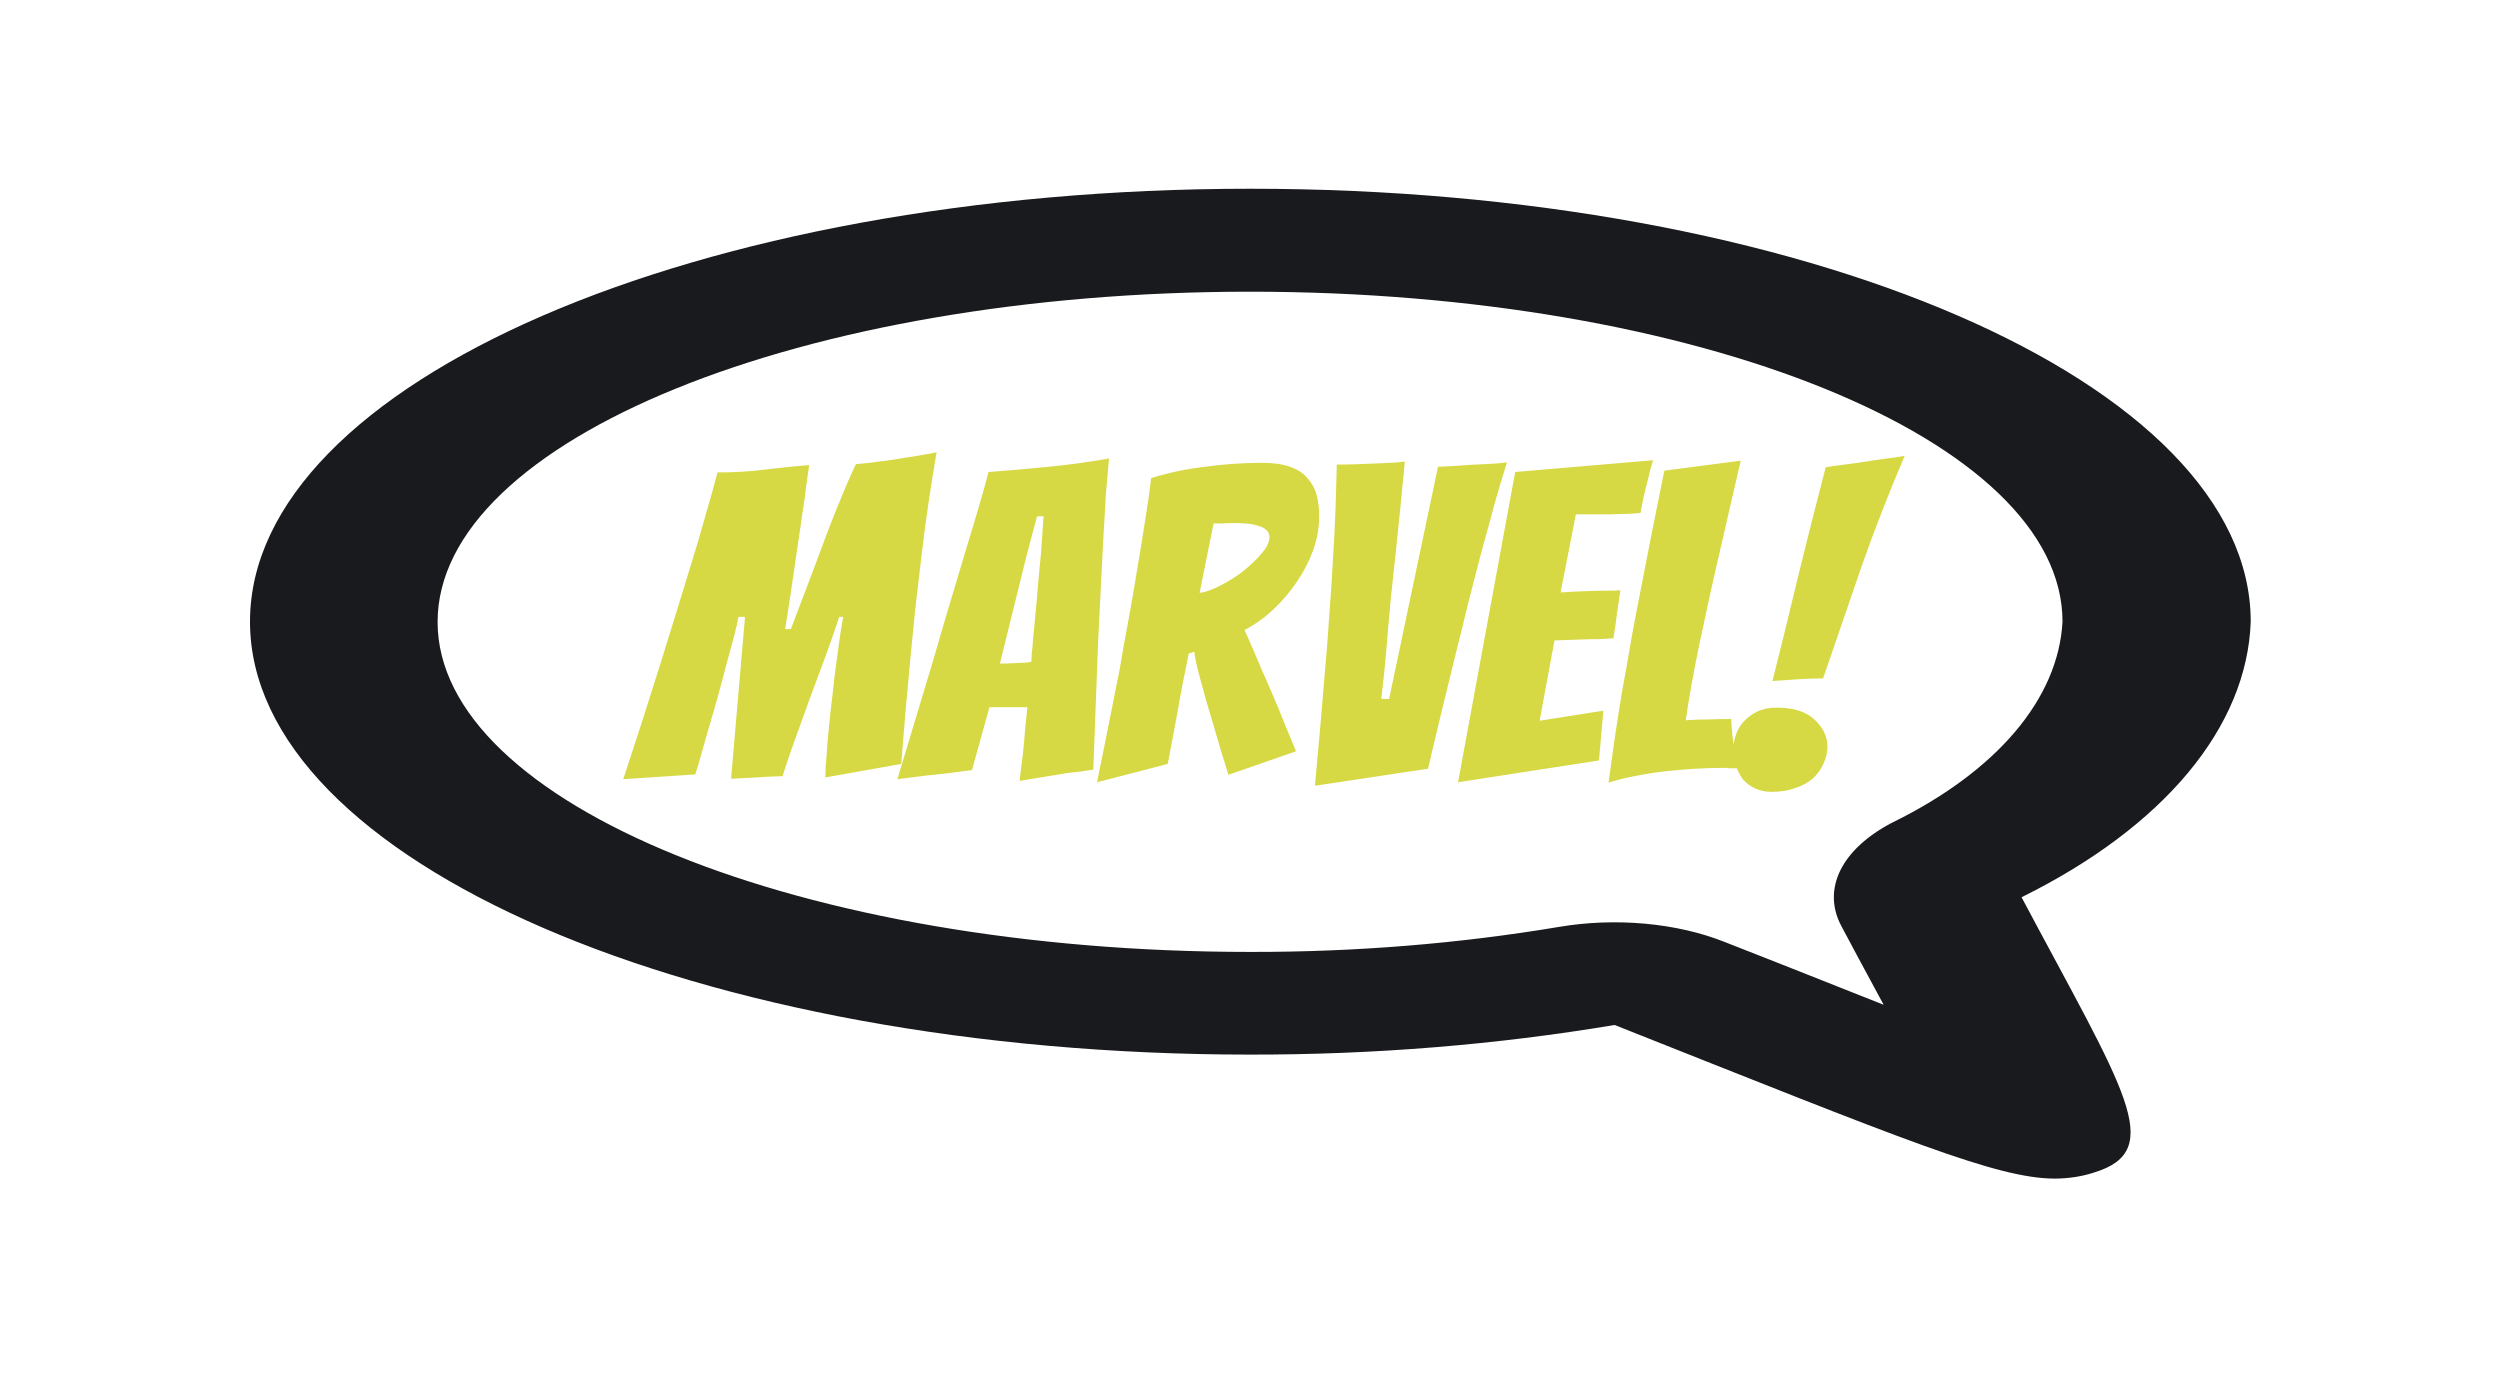
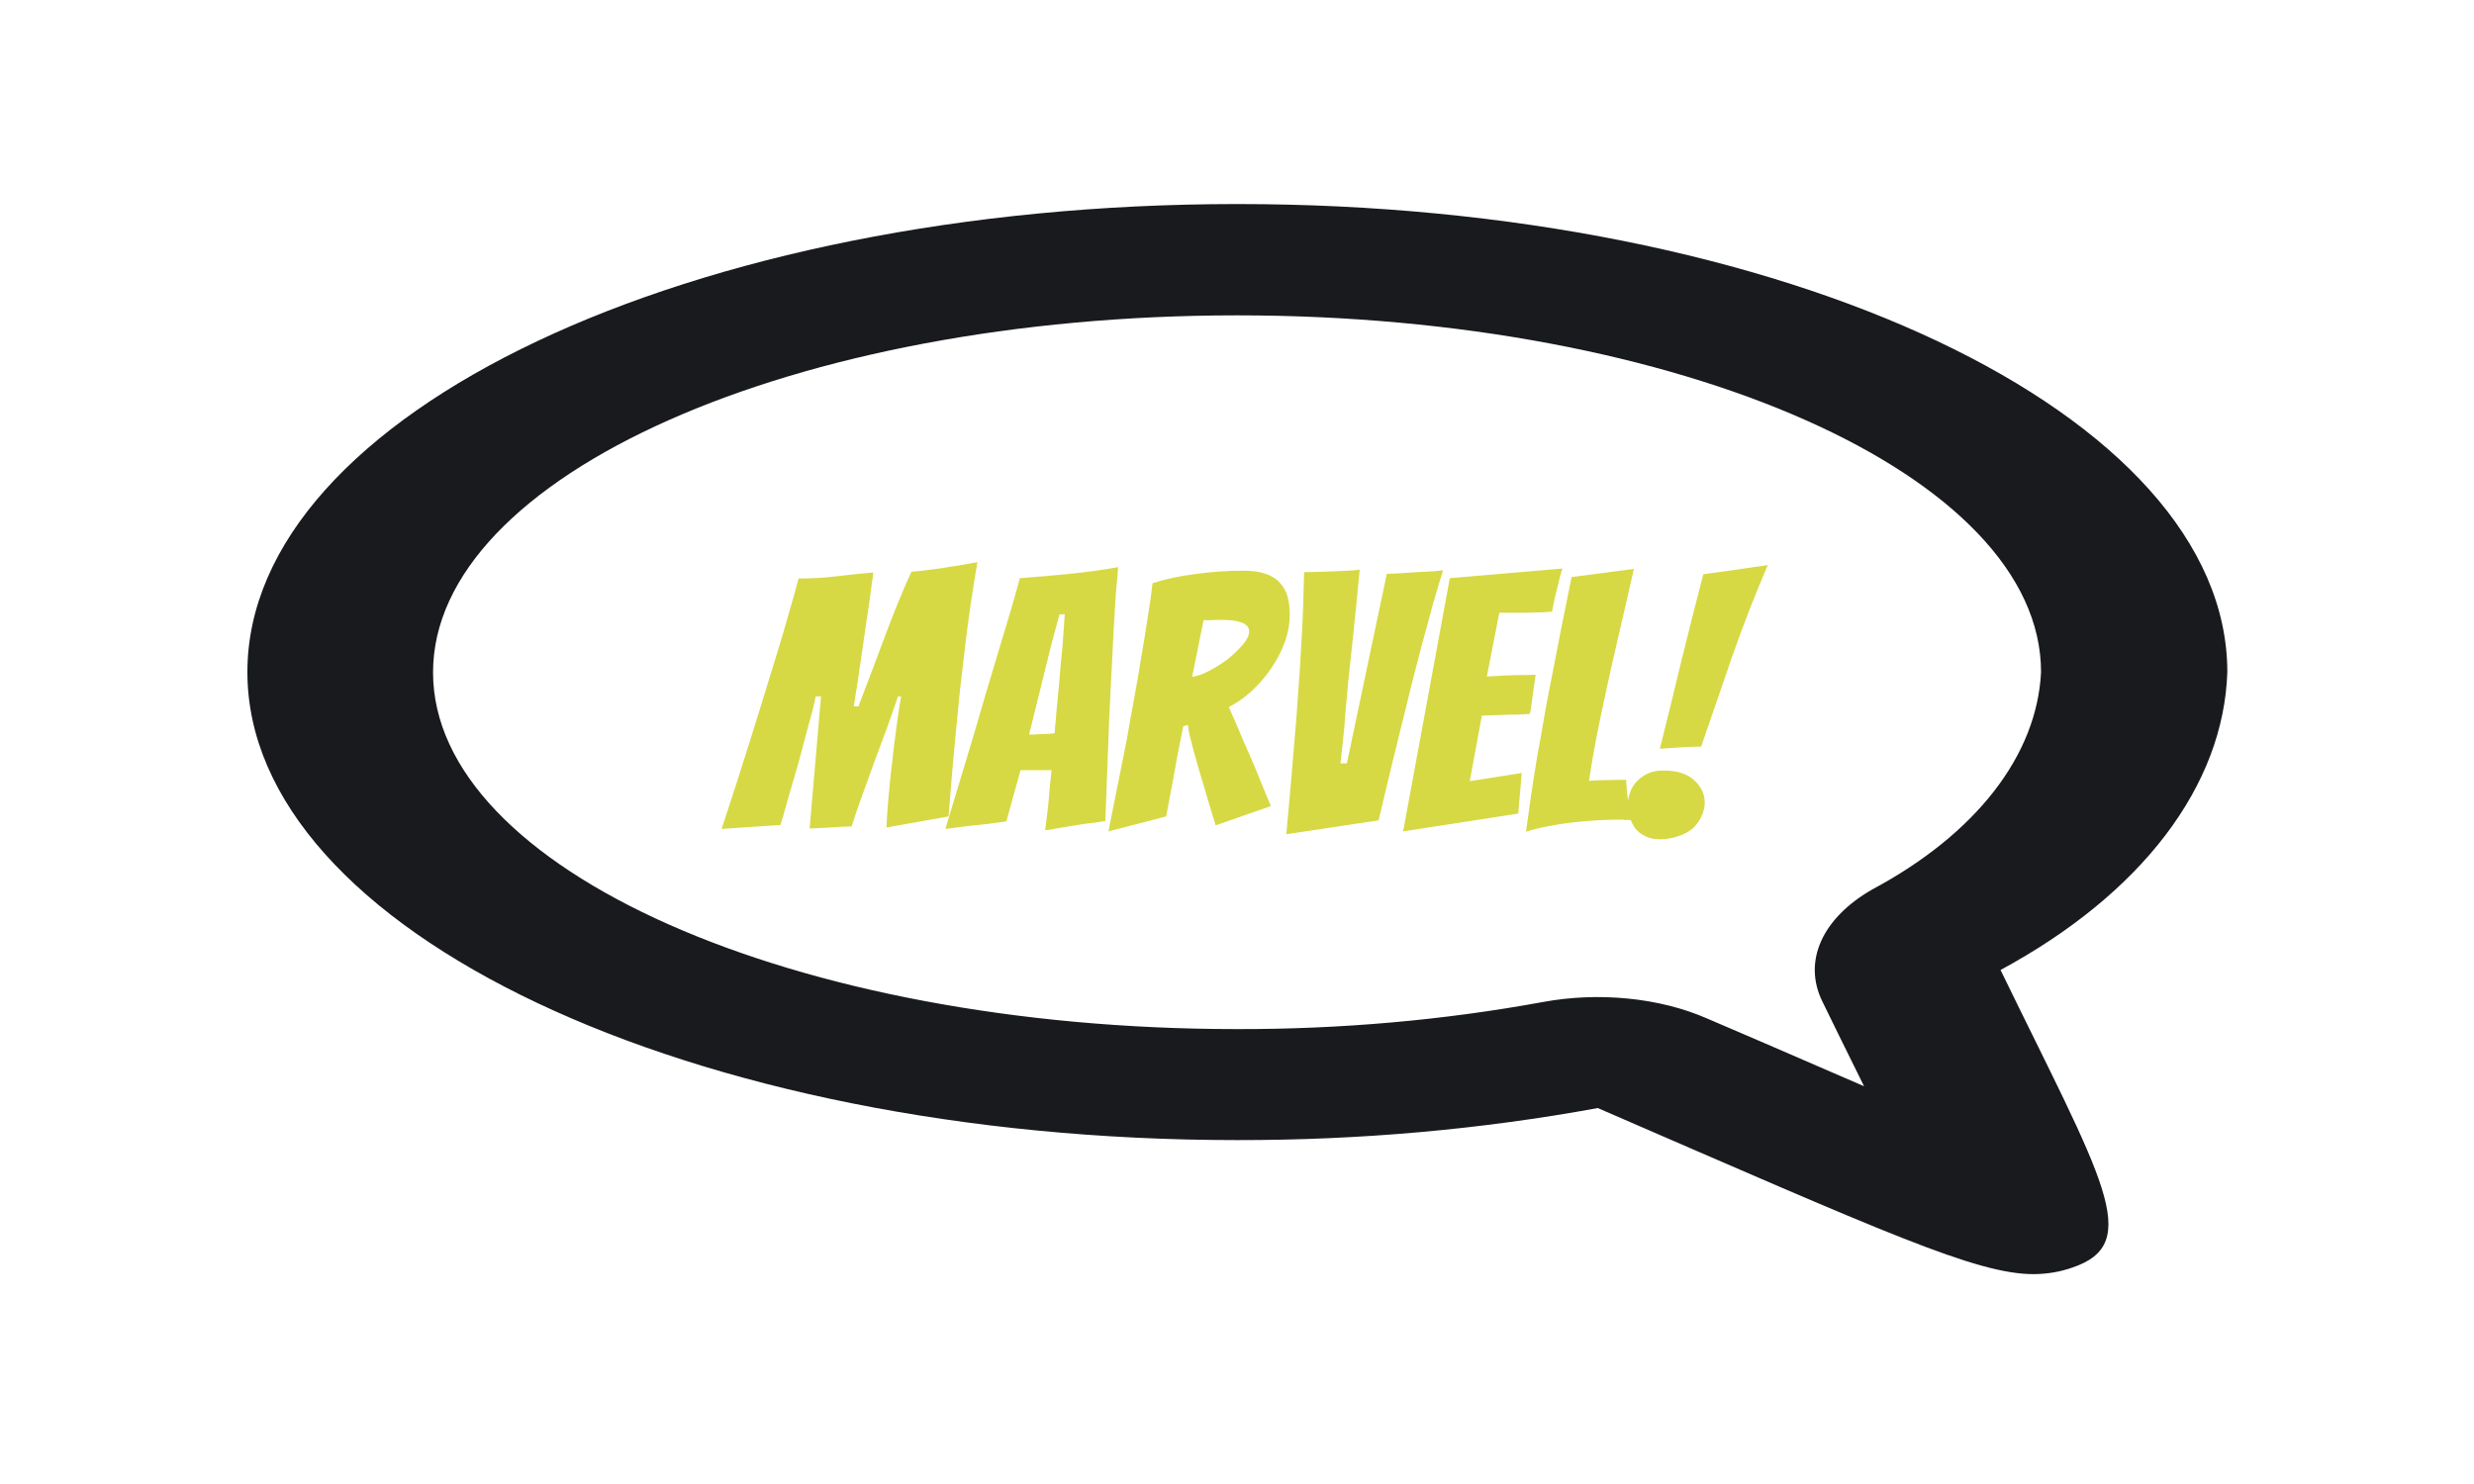
- <svg xmlns="http://www.w3.org/2000/svg" width="275" height="151" viewBox="0 0 275 151" fill="none">
-   <path d="M137.5 32.087C186.771 32.087 226.875 48.37 226.875 68.384C226.653 72.579 224.874 76.704 221.647 80.508C218.419 84.312 213.812 87.714 208.106 90.506C205.373 91.938 203.409 93.756 202.429 95.76C201.449 97.763 201.491 99.877 202.549 101.868C203.844 104.297 205.035 106.531 206.158 108.594L207.201 110.526L196.086 106.122L189.681 103.605C187.092 102.576 184.102 101.891 180.949 101.605C177.795 101.319 174.563 101.439 171.508 101.956C160.491 103.804 149.031 104.733 137.511 104.712C88.241 104.712 48.136 88.429 48.136 68.416C48.136 48.402 88.229 32.087 137.5 32.087ZM137.5 20.762C76.771 20.762 27.5 42.085 27.5 68.384C27.5 94.683 76.771 116.006 137.5 116.006C151.09 116.026 164.608 114.928 177.604 112.747C209.687 125.475 219.668 129.646 226.073 129.646C227.571 129.635 229.038 129.408 230.324 128.985C238.414 126.525 233.635 119.894 222.372 98.697C230.129 94.862 236.369 90.192 240.706 84.977C245.042 79.763 247.382 74.115 247.58 68.384C247.58 42.085 198.309 20.762 137.58 20.762H137.5Z" fill="#191A1D" />
-   <path d="M68.56 85.712C69.968 81.456 71.312 77.28 72.592 73.184C73.136 71.456 73.696 69.648 74.272 67.76C74.848 65.872 75.424 64 76 62.144C76.576 60.288 77.104 58.496 77.584 56.768C78.096 55.04 78.544 53.44 78.928 51.968C80.688 51.968 82.352 51.872 83.92 51.68C85.488 51.488 87.184 51.312 89.008 51.152C88.912 51.856 88.8 52.656 88.672 53.552C88.576 54.416 88.448 55.328 88.288 56.288C88.16 57.248 88.016 58.24 87.856 59.264C87.696 60.288 87.504 61.6 87.28 63.2C87.056 64.8 86.752 66.8 86.368 69.2H86.992C87.92 66.768 88.688 64.752 89.296 63.152C89.904 61.52 90.4 60.192 90.784 59.168C91.168 58.144 91.552 57.152 91.936 56.192C92.352 55.2 92.736 54.272 93.088 53.408C93.472 52.512 93.824 51.728 94.144 51.056C94.944 50.992 95.696 50.912 96.4 50.816C97.104 50.72 97.808 50.624 98.512 50.528C99.216 50.4 99.92 50.288 100.624 50.192C101.36 50.064 102.16 49.92 103.024 49.76C102.704 51.616 102.4 53.52 102.112 55.472C101.824 57.424 101.568 59.376 101.344 61.328C101.12 63.248 100.896 65.152 100.672 67.04C100.48 68.928 100.304 70.72 100.144 72.416C99.76 76.384 99.424 80.256 99.136 84.032L90.784 85.52C90.784 85.36 90.8 84.928 90.832 84.224C90.896 83.52 90.96 82.656 91.024 81.632C91.12 80.608 91.232 79.472 91.36 78.224C91.52 76.976 91.664 75.728 91.792 74.48C91.952 73.232 92.112 72.032 92.272 70.88C92.432 69.696 92.592 68.688 92.752 67.856H92.32C91.872 69.2 91.376 70.624 90.832 72.128C90.288 73.6 89.728 75.104 89.152 76.64C88.608 78.176 88.064 79.68 87.52 81.152C86.976 82.624 86.496 84.032 86.08 85.376C84.96 85.408 84 85.456 83.2 85.52C82.4 85.552 81.472 85.6 80.416 85.664L81.952 67.856H81.232C81.168 68.272 81.008 68.976 80.752 69.968C80.496 70.928 80.192 72.048 79.84 73.328C79.52 74.576 79.168 75.888 78.784 77.264C78.4 78.608 78.032 79.872 77.68 81.056C77.36 82.208 77.088 83.168 76.864 83.936C76.64 84.672 76.512 85.088 76.48 85.184L68.56 85.712ZM117.383 85.04C116.583 85.168 115.703 85.312 114.743 85.472C113.783 85.632 112.919 85.776 112.151 85.904C112.279 84.848 112.407 83.808 112.535 82.784C112.631 81.888 112.711 80.992 112.775 80.096C112.871 79.2 112.951 78.432 113.015 77.792H108.839L106.919 84.704C106.215 84.8 105.383 84.912 104.423 85.04C103.463 85.136 102.567 85.232 101.735 85.328C100.711 85.456 99.703 85.584 98.711 85.712C99.991 81.456 101.255 77.264 102.503 73.136C103.015 71.408 103.543 69.6 104.087 67.712C104.663 65.824 105.223 63.952 105.767 62.096C106.343 60.208 106.887 58.4 107.399 56.672C107.911 54.944 108.359 53.36 108.743 51.92C110.919 51.76 113.127 51.568 115.367 51.344C117.639 51.12 119.847 50.816 121.991 50.432C121.895 51.456 121.783 52.736 121.655 54.272C121.559 55.776 121.463 57.424 121.367 59.216C121.271 61.008 121.175 62.88 121.079 64.832C120.983 66.784 120.887 68.704 120.791 70.592C120.631 75.008 120.455 79.696 120.263 84.656C119.303 84.816 118.343 84.944 117.383 85.04ZM109.991 72.992C110.119 72.992 110.343 72.992 110.663 72.992C111.015 72.96 111.367 72.944 111.719 72.944C112.103 72.912 112.455 72.896 112.775 72.896C113.095 72.864 113.319 72.832 113.447 72.8C113.447 72.608 113.463 72.288 113.495 71.84C113.559 71.36 113.607 70.832 113.639 70.256C113.703 69.648 113.767 68.992 113.831 68.288C113.895 67.584 113.959 66.896 114.023 66.224C114.151 64.592 114.311 62.832 114.503 60.944L114.791 56.768L114.071 56.816L112.967 60.944L109.991 72.992ZM120.676 86.048C121.54 81.792 122.372 77.632 123.172 73.568C123.46 71.84 123.78 70.048 124.132 68.192C124.484 66.304 124.804 64.448 125.092 62.624C125.412 60.768 125.7 58.992 125.956 57.296C126.244 55.568 126.468 54 126.628 52.592C128.452 52.016 130.42 51.6 132.532 51.344C134.644 51.056 136.74 50.912 138.82 50.912C140.068 50.912 141.092 51.056 141.892 51.344C142.724 51.632 143.364 52.048 143.812 52.592C144.292 53.104 144.628 53.712 144.82 54.416C145.012 55.12 145.108 55.904 145.108 56.768C145.108 58.048 144.884 59.312 144.436 60.56C143.988 61.776 143.38 62.944 142.612 64.064C141.876 65.152 141.012 66.16 140.02 67.088C139.06 67.984 138.02 68.72 136.9 69.296C137.476 70.576 138.084 71.984 138.724 73.52C139.396 75.024 140.02 76.464 140.596 77.84C141.236 79.44 141.892 81.04 142.564 82.64L135.124 85.232C134.484 83.184 133.908 81.264 133.396 79.472C133.172 78.736 132.948 77.984 132.724 77.216C132.5 76.416 132.292 75.664 132.1 74.96C131.908 74.256 131.748 73.632 131.62 73.088C131.492 72.512 131.412 72.048 131.38 71.696L130.756 71.888C130.564 72.912 130.324 74.112 130.036 75.488C129.78 76.864 129.54 78.192 129.316 79.472C129.028 80.976 128.74 82.496 128.452 84.032L120.676 86.048ZM131.956 65.216C132.564 65.152 133.3 64.896 134.164 64.448C135.06 64 135.908 63.472 136.708 62.864C137.508 62.224 138.196 61.568 138.772 60.896C139.348 60.224 139.636 59.632 139.636 59.12C139.636 58.768 139.524 58.496 139.3 58.304C139.076 58.08 138.756 57.92 138.34 57.824C137.956 57.696 137.524 57.616 137.044 57.584C136.564 57.552 136.068 57.536 135.556 57.536C135.204 57.536 134.836 57.552 134.452 57.584C134.1 57.584 133.78 57.584 133.492 57.584L131.956 65.216ZM144.645 86.432C145.061 81.952 145.445 77.552 145.797 73.232C145.957 71.44 146.101 69.552 146.229 67.568C146.389 65.584 146.517 63.632 146.613 61.712C146.741 59.76 146.837 57.888 146.901 56.096C146.965 54.272 147.013 52.608 147.045 51.104C147.813 51.104 148.629 51.088 149.493 51.056C150.389 51.024 151.189 50.992 151.893 50.96C152.629 50.928 153.253 50.896 153.765 50.864C154.277 50.8 154.533 50.768 154.533 50.768C154.181 54.48 153.877 57.536 153.621 59.936C153.365 62.304 153.157 64.24 152.997 65.744C152.869 67.216 152.741 68.64 152.613 70.016C152.517 71.392 152.405 72.672 152.277 73.856C152.149 75.04 152.037 76.048 151.941 76.88H152.805L158.181 51.344C159.045 51.312 159.925 51.264 160.821 51.2C161.621 51.136 162.453 51.088 163.317 51.056C164.213 51.024 165.029 50.96 165.765 50.864C165.317 52.272 164.853 53.824 164.373 55.52C163.925 57.216 163.445 58.976 162.933 60.8C162.453 62.624 161.973 64.48 161.493 66.368C161.045 68.256 160.597 70.08 160.149 71.84C159.125 75.968 158.101 80.208 157.077 84.56L144.645 86.432ZM160.384 86.048L166.672 51.92L181.84 50.624C181.616 51.328 181.424 52.048 181.264 52.784C181.104 53.392 180.944 54.032 180.784 54.704C180.656 55.344 180.544 55.92 180.448 56.432C180.128 56.464 179.664 56.496 179.056 56.528C178.48 56.528 177.856 56.544 177.184 56.576C176.512 56.576 175.824 56.576 175.12 56.576C174.448 56.576 173.856 56.576 173.344 56.576L171.664 65.168C172.656 65.104 173.584 65.056 174.448 65.024C175.152 64.992 175.872 64.976 176.608 64.976C177.344 64.976 177.888 64.96 178.24 64.928C178.112 65.824 177.984 66.704 177.856 67.568C177.76 68.432 177.632 69.312 177.472 70.208C177.152 70.24 176.624 70.272 175.888 70.304C175.184 70.304 174.464 70.32 173.728 70.352C172.896 70.384 171.984 70.416 170.992 70.448L169.36 79.28L176.368 78.176L175.888 83.648L160.384 86.048ZM189.607 84.464C188.615 84.464 187.559 84.496 186.439 84.56C185.351 84.624 184.247 84.72 183.127 84.848C182.007 84.976 180.903 85.152 179.815 85.376C178.759 85.568 177.799 85.808 176.935 86.096C177.127 84.656 177.351 83.056 177.607 81.296C177.863 79.536 178.151 77.712 178.471 75.824C178.823 73.936 179.159 72.032 179.479 70.112C179.831 68.192 180.183 66.352 180.535 64.592C181.335 60.4 182.183 56.128 183.079 51.776L191.479 50.672C190.615 54.384 189.783 58 188.983 61.52C188.631 63.024 188.279 64.592 187.927 66.224C187.575 67.824 187.239 69.392 186.919 70.928C186.599 72.464 186.311 73.952 186.055 75.392C185.799 76.832 185.591 78.112 185.431 79.232C186.231 79.168 187.079 79.136 187.975 79.136C188.903 79.104 189.719 79.088 190.423 79.088C190.455 79.696 190.503 80.304 190.567 80.912C190.631 81.488 190.695 82.016 190.759 82.496C190.855 82.976 190.919 83.408 190.951 83.792C191.015 84.144 191.063 84.384 191.095 84.512C190.839 84.512 190.583 84.512 190.327 84.512C190.103 84.48 189.863 84.464 189.607 84.464ZM200.54 74.624C199.612 74.624 198.684 74.656 197.756 74.72C196.828 74.784 195.9 74.848 194.972 74.912C195.964 70.976 196.924 67.056 197.852 63.152C198.812 59.248 199.804 55.328 200.828 51.392C201.436 51.296 202.124 51.2 202.892 51.104C203.692 51.008 204.492 50.896 205.292 50.768C206.092 50.64 206.86 50.528 207.596 50.432C208.364 50.336 209.004 50.24 209.516 50.144C207.788 54.176 206.204 58.24 204.764 62.336C203.356 66.4 201.948 70.496 200.54 74.624ZM201.02 82.16C201.02 82.768 200.876 83.376 200.588 83.984C200.332 84.592 199.948 85.136 199.436 85.616C198.924 86.064 198.284 86.416 197.516 86.672C196.748 86.96 195.868 87.104 194.876 87.104C194.204 87.104 193.596 86.976 193.052 86.72C192.508 86.464 192.06 86.128 191.708 85.712C191.388 85.264 191.132 84.768 190.94 84.224C190.748 83.68 190.652 83.136 190.652 82.592C190.652 81.984 190.748 81.408 190.94 80.864C191.132 80.288 191.42 79.792 191.804 79.376C192.22 78.928 192.716 78.56 193.292 78.272C193.9 77.984 194.62 77.84 195.452 77.84C197.308 77.84 198.7 78.288 199.628 79.184C200.556 80.048 201.02 81.04 201.02 82.16Z" fill="#D6D943" />
+ <svg xmlns="http://www.w3.org/2000/svg" width="250" height="150" viewBox="0 0 250 150" fill="none">
+   <path d="M125 31.875C169.792 31.875 206.25 48.05 206.25 67.931C206.048 72.098 204.431 76.196 201.497 79.975C198.563 83.754 194.374 87.133 189.188 89.906C186.703 91.329 184.918 93.135 184.027 95.126C183.136 97.116 183.173 99.215 184.135 101.194C185.313 103.606 186.396 105.825 187.417 107.875L188.365 109.794L178.26 105.419L172.438 102.919C170.084 101.896 167.366 101.216 164.499 100.932C161.632 100.648 158.694 100.767 155.917 101.281C145.901 103.117 135.483 104.04 125.01 104.019C80.219 104.019 43.76 87.844 43.76 67.963C43.76 48.081 80.208 31.875 125 31.875ZM125 20.625C69.792 20.625 25 41.806 25 67.931C25 94.056 69.792 115.238 125 115.238C137.354 115.258 149.644 114.166 161.458 112C190.625 124.644 199.698 128.788 205.521 128.788C206.883 128.777 208.216 128.551 209.385 128.131C216.74 125.688 212.396 119.1 202.156 98.044C209.208 94.233 214.881 89.594 218.823 84.415C222.765 79.235 224.892 73.624 225.073 67.931C225.073 41.806 180.281 20.625 125.073 20.625H125Z" fill="#191A1D" />
+   <path d="M72.92 83.784C73.976 80.592 74.984 77.46 75.944 74.388C76.352 73.092 76.772 71.736 77.204 70.32C77.636 68.904 78.068 67.5 78.5 66.108C78.932 64.716 79.328 63.372 79.688 62.076C80.072 60.78 80.408 59.58 80.696 58.476C82.016 58.476 83.264 58.404 84.44 58.26C85.616 58.116 86.888 57.984 88.256 57.864C88.184 58.392 88.1 58.992 88.004 59.664C87.932 60.312 87.836 60.996 87.716 61.716C87.62 62.436 87.512 63.18 87.392 63.948C87.272 64.716 87.128 65.7 86.96 66.9C86.792 68.1 86.564 69.6 86.276 71.4H86.744C87.44 69.576 88.016 68.064 88.472 66.864C88.928 65.64 89.3 64.644 89.588 63.876C89.876 63.108 90.164 62.364 90.452 61.644C90.764 60.9 91.052 60.204 91.316 59.556C91.604 58.884 91.868 58.296 92.108 57.792C92.708 57.744 93.272 57.684 93.8 57.612C94.328 57.54 94.856 57.468 95.384 57.396C95.912 57.3 96.44 57.216 96.968 57.144C97.52 57.048 98.12 56.94 98.768 56.82C98.528 58.212 98.3 59.64 98.084 61.104C97.868 62.568 97.676 64.032 97.508 65.496C97.34 66.936 97.172 68.364 97.004 69.78C96.86 71.196 96.728 72.54 96.608 73.812C96.32 76.788 96.068 79.692 95.852 82.524L89.588 83.64C89.588 83.52 89.6 83.196 89.624 82.668C89.672 82.14 89.72 81.492 89.768 80.724C89.84 79.956 89.924 79.104 90.02 78.168C90.14 77.232 90.248 76.296 90.344 75.36C90.464 74.424 90.584 73.524 90.704 72.66C90.824 71.772 90.944 71.016 91.064 70.392H90.74C90.404 71.4 90.032 72.468 89.624 73.596C89.216 74.7 88.796 75.828 88.364 76.98C87.956 78.132 87.548 79.26 87.14 80.364C86.732 81.468 86.372 82.524 86.06 83.532C85.22 83.556 84.5 83.592 83.9 83.64C83.3 83.664 82.604 83.7 81.812 83.748L82.964 70.392H82.424C82.376 70.704 82.256 71.232 82.064 71.976C81.872 72.696 81.644 73.536 81.38 74.496C81.14 75.432 80.876 76.416 80.588 77.448C80.3 78.456 80.024 79.404 79.76 80.292C79.52 81.156 79.316 81.876 79.148 82.452C78.98 83.004 78.884 83.316 78.86 83.388L72.92 83.784ZM109.537 83.28C108.937 83.376 108.277 83.484 107.557 83.604C106.837 83.724 106.189 83.832 105.613 83.928C105.709 83.136 105.805 82.356 105.901 81.588C105.973 80.916 106.033 80.244 106.081 79.572C106.153 78.9 106.213 78.324 106.261 77.844H103.129L101.689 83.028C101.161 83.1 100.537 83.184 99.817 83.28C99.097 83.352 98.425 83.424 97.801 83.496C97.033 83.592 96.277 83.688 95.533 83.784C96.493 80.592 97.441 77.448 98.377 74.352C98.761 73.056 99.157 71.7 99.565 70.284C99.997 68.868 100.417 67.464 100.825 66.072C101.257 64.656 101.665 63.3 102.049 62.004C102.433 60.708 102.769 59.52 103.057 58.44C104.689 58.32 106.345 58.176 108.025 58.008C109.729 57.84 111.385 57.612 112.993 57.324C112.921 58.092 112.837 59.052 112.741 60.204C112.669 61.332 112.597 62.568 112.525 63.912C112.453 65.256 112.381 66.66 112.309 68.124C112.237 69.588 112.165 71.028 112.093 72.444C111.973 75.756 111.841 79.272 111.697 82.992C110.977 83.112 110.257 83.208 109.537 83.28ZM103.993 74.244C104.089 74.244 104.257 74.244 104.497 74.244C104.761 74.22 105.025 74.208 105.289 74.208C105.577 74.184 105.841 74.172 106.081 74.172C106.321 74.148 106.489 74.124 106.585 74.1C106.585 73.956 106.597 73.716 106.621 73.38C106.669 73.02 106.705 72.624 106.729 72.192C106.777 71.736 106.825 71.244 106.873 70.716C106.921 70.188 106.969 69.672 107.017 69.168C107.113 67.944 107.233 66.624 107.377 65.208L107.593 62.076L107.053 62.112L106.225 65.208L103.993 74.244ZM112.007 84.036C112.655 80.844 113.279 77.724 113.879 74.676C114.095 73.38 114.335 72.036 114.599 70.644C114.863 69.228 115.103 67.836 115.319 66.468C115.559 65.076 115.775 63.744 115.967 62.472C116.183 61.176 116.351 60 116.471 58.944C117.839 58.512 119.315 58.2 120.899 58.008C122.483 57.792 124.055 57.684 125.615 57.684C126.551 57.684 127.319 57.792 127.919 58.008C128.543 58.224 129.023 58.536 129.359 58.944C129.719 59.328 129.971 59.784 130.115 60.312C130.259 60.84 130.331 61.428 130.331 62.076C130.331 63.036 130.163 63.984 129.827 64.92C129.491 65.832 129.035 66.708 128.459 67.548C127.907 68.364 127.259 69.12 126.515 69.816C125.795 70.488 125.015 71.04 124.175 71.472C124.607 72.432 125.063 73.488 125.543 74.64C126.047 75.768 126.515 76.848 126.947 77.88C127.427 79.08 127.919 80.28 128.423 81.48L122.843 83.424C122.363 81.888 121.931 80.448 121.547 79.104C121.379 78.552 121.211 77.988 121.043 77.412C120.875 76.812 120.719 76.248 120.575 75.72C120.431 75.192 120.311 74.724 120.215 74.316C120.119 73.884 120.059 73.536 120.035 73.272L119.567 73.416C119.423 74.184 119.243 75.084 119.027 76.116C118.835 77.148 118.655 78.144 118.487 79.104C118.271 80.232 118.055 81.372 117.839 82.524L112.007 84.036ZM120.467 68.412C120.923 68.364 121.475 68.172 122.123 67.836C122.795 67.5 123.431 67.104 124.031 66.648C124.631 66.168 125.147 65.676 125.579 65.172C126.011 64.668 126.227 64.224 126.227 63.84C126.227 63.576 126.143 63.372 125.975 63.228C125.807 63.06 125.567 62.94 125.255 62.868C124.967 62.772 124.643 62.712 124.283 62.688C123.923 62.664 123.551 62.652 123.167 62.652C122.903 62.652 122.627 62.664 122.339 62.688C122.075 62.688 121.835 62.688 121.619 62.688L120.467 68.412ZM129.983 84.324C130.295 80.964 130.583 77.664 130.847 74.424C130.967 73.08 131.075 71.664 131.171 70.176C131.291 68.688 131.387 67.224 131.459 65.784C131.555 64.32 131.627 62.916 131.675 61.572C131.723 60.204 131.759 58.956 131.783 57.828C132.359 57.828 132.971 57.816 133.619 57.792C134.291 57.768 134.891 57.744 135.419 57.72C135.971 57.696 136.439 57.672 136.823 57.648C137.207 57.6 137.399 57.576 137.399 57.576C137.135 60.36 136.907 62.652 136.715 64.452C136.523 66.228 136.367 67.68 136.247 68.808C136.151 69.912 136.055 70.98 135.959 72.012C135.887 73.044 135.803 74.004 135.707 74.892C135.611 75.78 135.527 76.536 135.455 77.16H136.103L140.135 58.008C140.783 57.984 141.443 57.948 142.115 57.9C142.715 57.852 143.339 57.816 143.987 57.792C144.659 57.768 145.271 57.72 145.823 57.648C145.487 58.704 145.139 59.868 144.779 61.14C144.443 62.412 144.083 63.732 143.699 65.1C143.339 66.468 142.979 67.86 142.619 69.276C142.283 70.692 141.947 72.06 141.611 73.38C140.843 76.476 140.075 79.656 139.307 82.92L129.983 84.324ZM141.788 84.036L146.504 58.44L157.88 57.468C157.712 57.996 157.568 58.536 157.448 59.088C157.328 59.544 157.208 60.024 157.088 60.528C156.992 61.008 156.908 61.44 156.836 61.824C156.596 61.848 156.248 61.872 155.792 61.896C155.36 61.896 154.892 61.908 154.388 61.932C153.884 61.932 153.368 61.932 152.84 61.932C152.336 61.932 151.892 61.932 151.508 61.932L150.248 68.376C150.992 68.328 151.688 68.292 152.336 68.268C152.864 68.244 153.404 68.232 153.956 68.232C154.508 68.232 154.916 68.22 155.18 68.196C155.084 68.868 154.988 69.528 154.892 70.176C154.82 70.824 154.724 71.484 154.604 72.156C154.364 72.18 153.968 72.204 153.416 72.228C152.888 72.228 152.348 72.24 151.796 72.264C151.172 72.288 150.488 72.312 149.744 72.336L148.52 78.96L153.776 78.132L153.416 82.236L141.788 84.036ZM163.706 82.848C162.962 82.848 162.17 82.872 161.33 82.92C160.514 82.968 159.686 83.04 158.846 83.136C158.006 83.232 157.178 83.364 156.362 83.532C155.57 83.676 154.85 83.856 154.202 84.072C154.346 82.992 154.514 81.792 154.706 80.472C154.898 79.152 155.114 77.784 155.354 76.368C155.618 74.952 155.87 73.524 156.11 72.084C156.374 70.644 156.638 69.264 156.902 67.944C157.502 64.8 158.138 61.596 158.81 58.332L165.11 57.504C164.462 60.288 163.838 63 163.238 65.64C162.974 66.768 162.71 67.944 162.446 69.168C162.182 70.368 161.93 71.544 161.69 72.696C161.45 73.848 161.234 74.964 161.042 76.044C160.85 77.124 160.694 78.084 160.574 78.924C161.174 78.876 161.81 78.852 162.482 78.852C163.178 78.828 163.79 78.816 164.318 78.816C164.342 79.272 164.378 79.728 164.426 80.184C164.474 80.616 164.522 81.012 164.57 81.372C164.642 81.732 164.69 82.056 164.714 82.344C164.762 82.608 164.798 82.788 164.822 82.884C164.63 82.884 164.438 82.884 164.246 82.884C164.078 82.86 163.898 82.848 163.706 82.848ZM171.905 75.468C171.209 75.468 170.513 75.492 169.817 75.54C169.121 75.588 168.425 75.636 167.729 75.684C168.473 72.732 169.193 69.792 169.889 66.864C170.609 63.936 171.353 60.996 172.121 58.044C172.577 57.972 173.093 57.9 173.669 57.828C174.269 57.756 174.869 57.672 175.469 57.576C176.069 57.48 176.645 57.396 177.197 57.324C177.773 57.252 178.253 57.18 178.637 57.108C177.341 60.132 176.153 63.18 175.073 66.252C174.017 69.3 172.961 72.372 171.905 75.468ZM172.265 81.12C172.265 81.576 172.157 82.032 171.941 82.488C171.749 82.944 171.461 83.352 171.077 83.712C170.693 84.048 170.213 84.312 169.637 84.504C169.061 84.72 168.401 84.828 167.657 84.828C167.153 84.828 166.697 84.732 166.289 84.54C165.881 84.348 165.545 84.096 165.281 83.784C165.041 83.448 164.849 83.076 164.705 82.668C164.561 82.26 164.489 81.852 164.489 81.444C164.489 80.988 164.561 80.556 164.705 80.148C164.849 79.716 165.065 79.344 165.353 79.032C165.665 78.696 166.037 78.42 166.469 78.204C166.925 77.988 167.465 77.88 168.089 77.88C169.481 77.88 170.525 78.216 171.221 78.888C171.917 79.536 172.265 80.28 172.265 81.12Z" fill="#D6D943" />
</svg>
